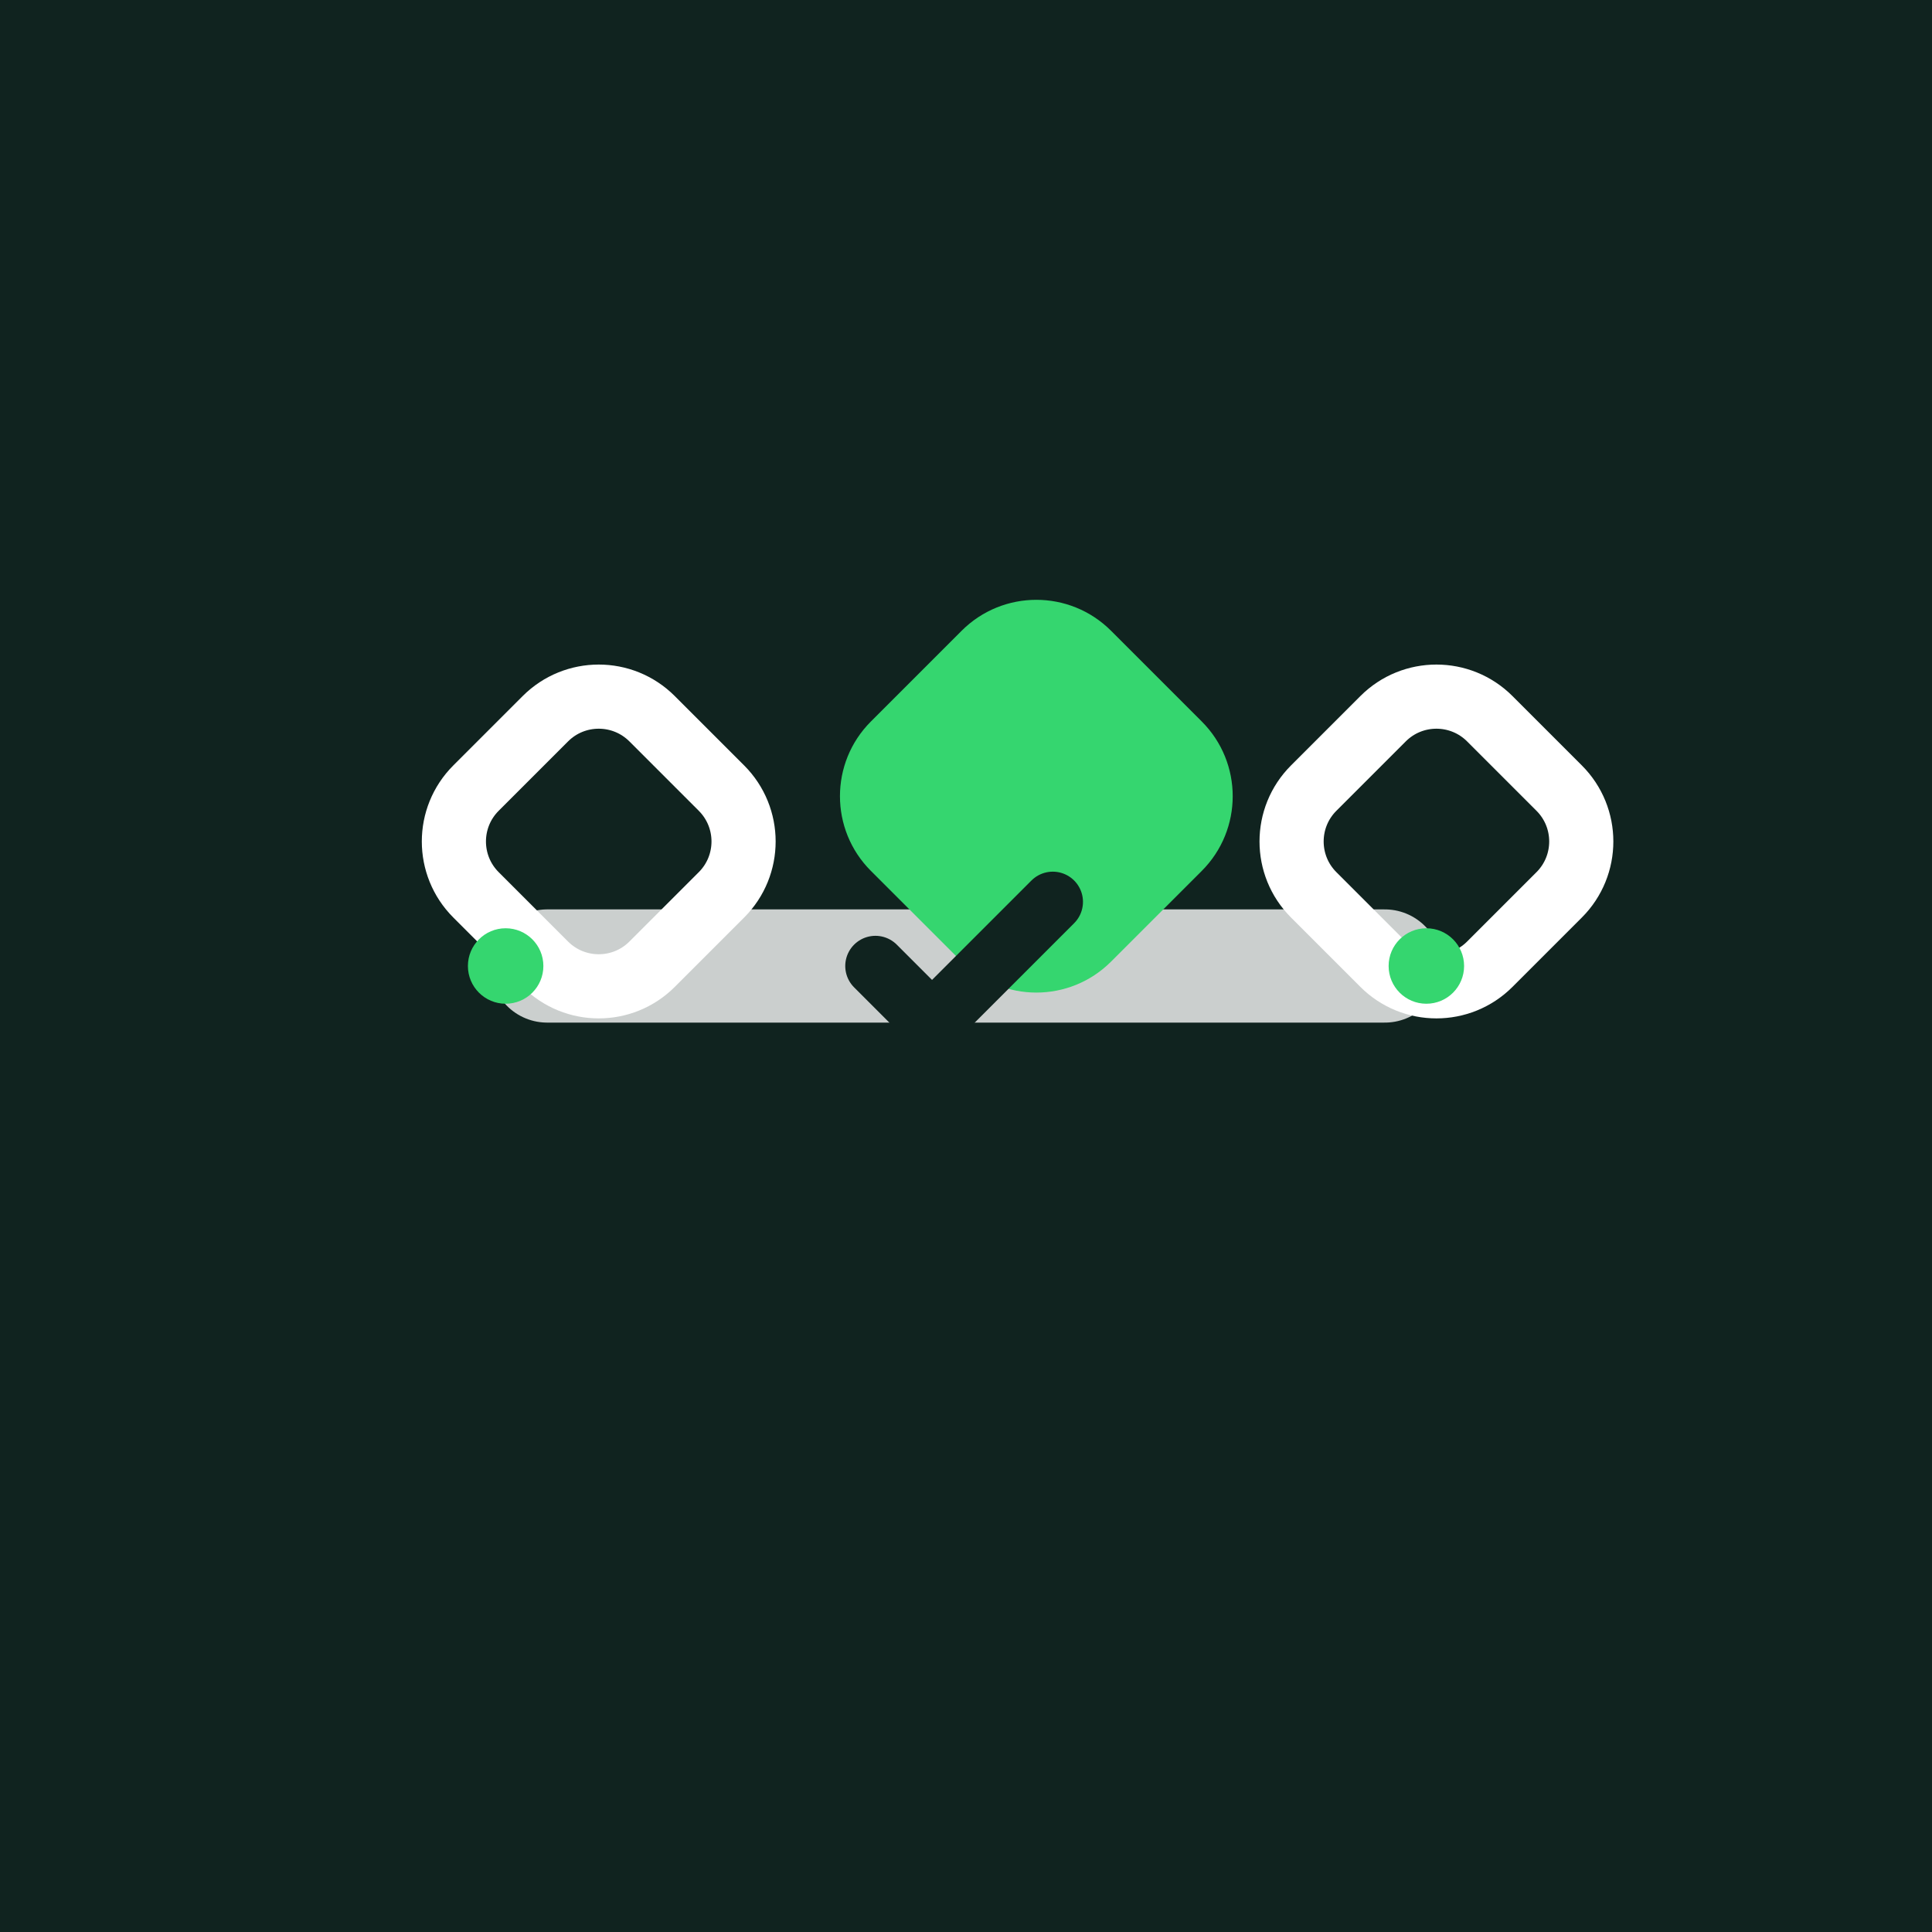
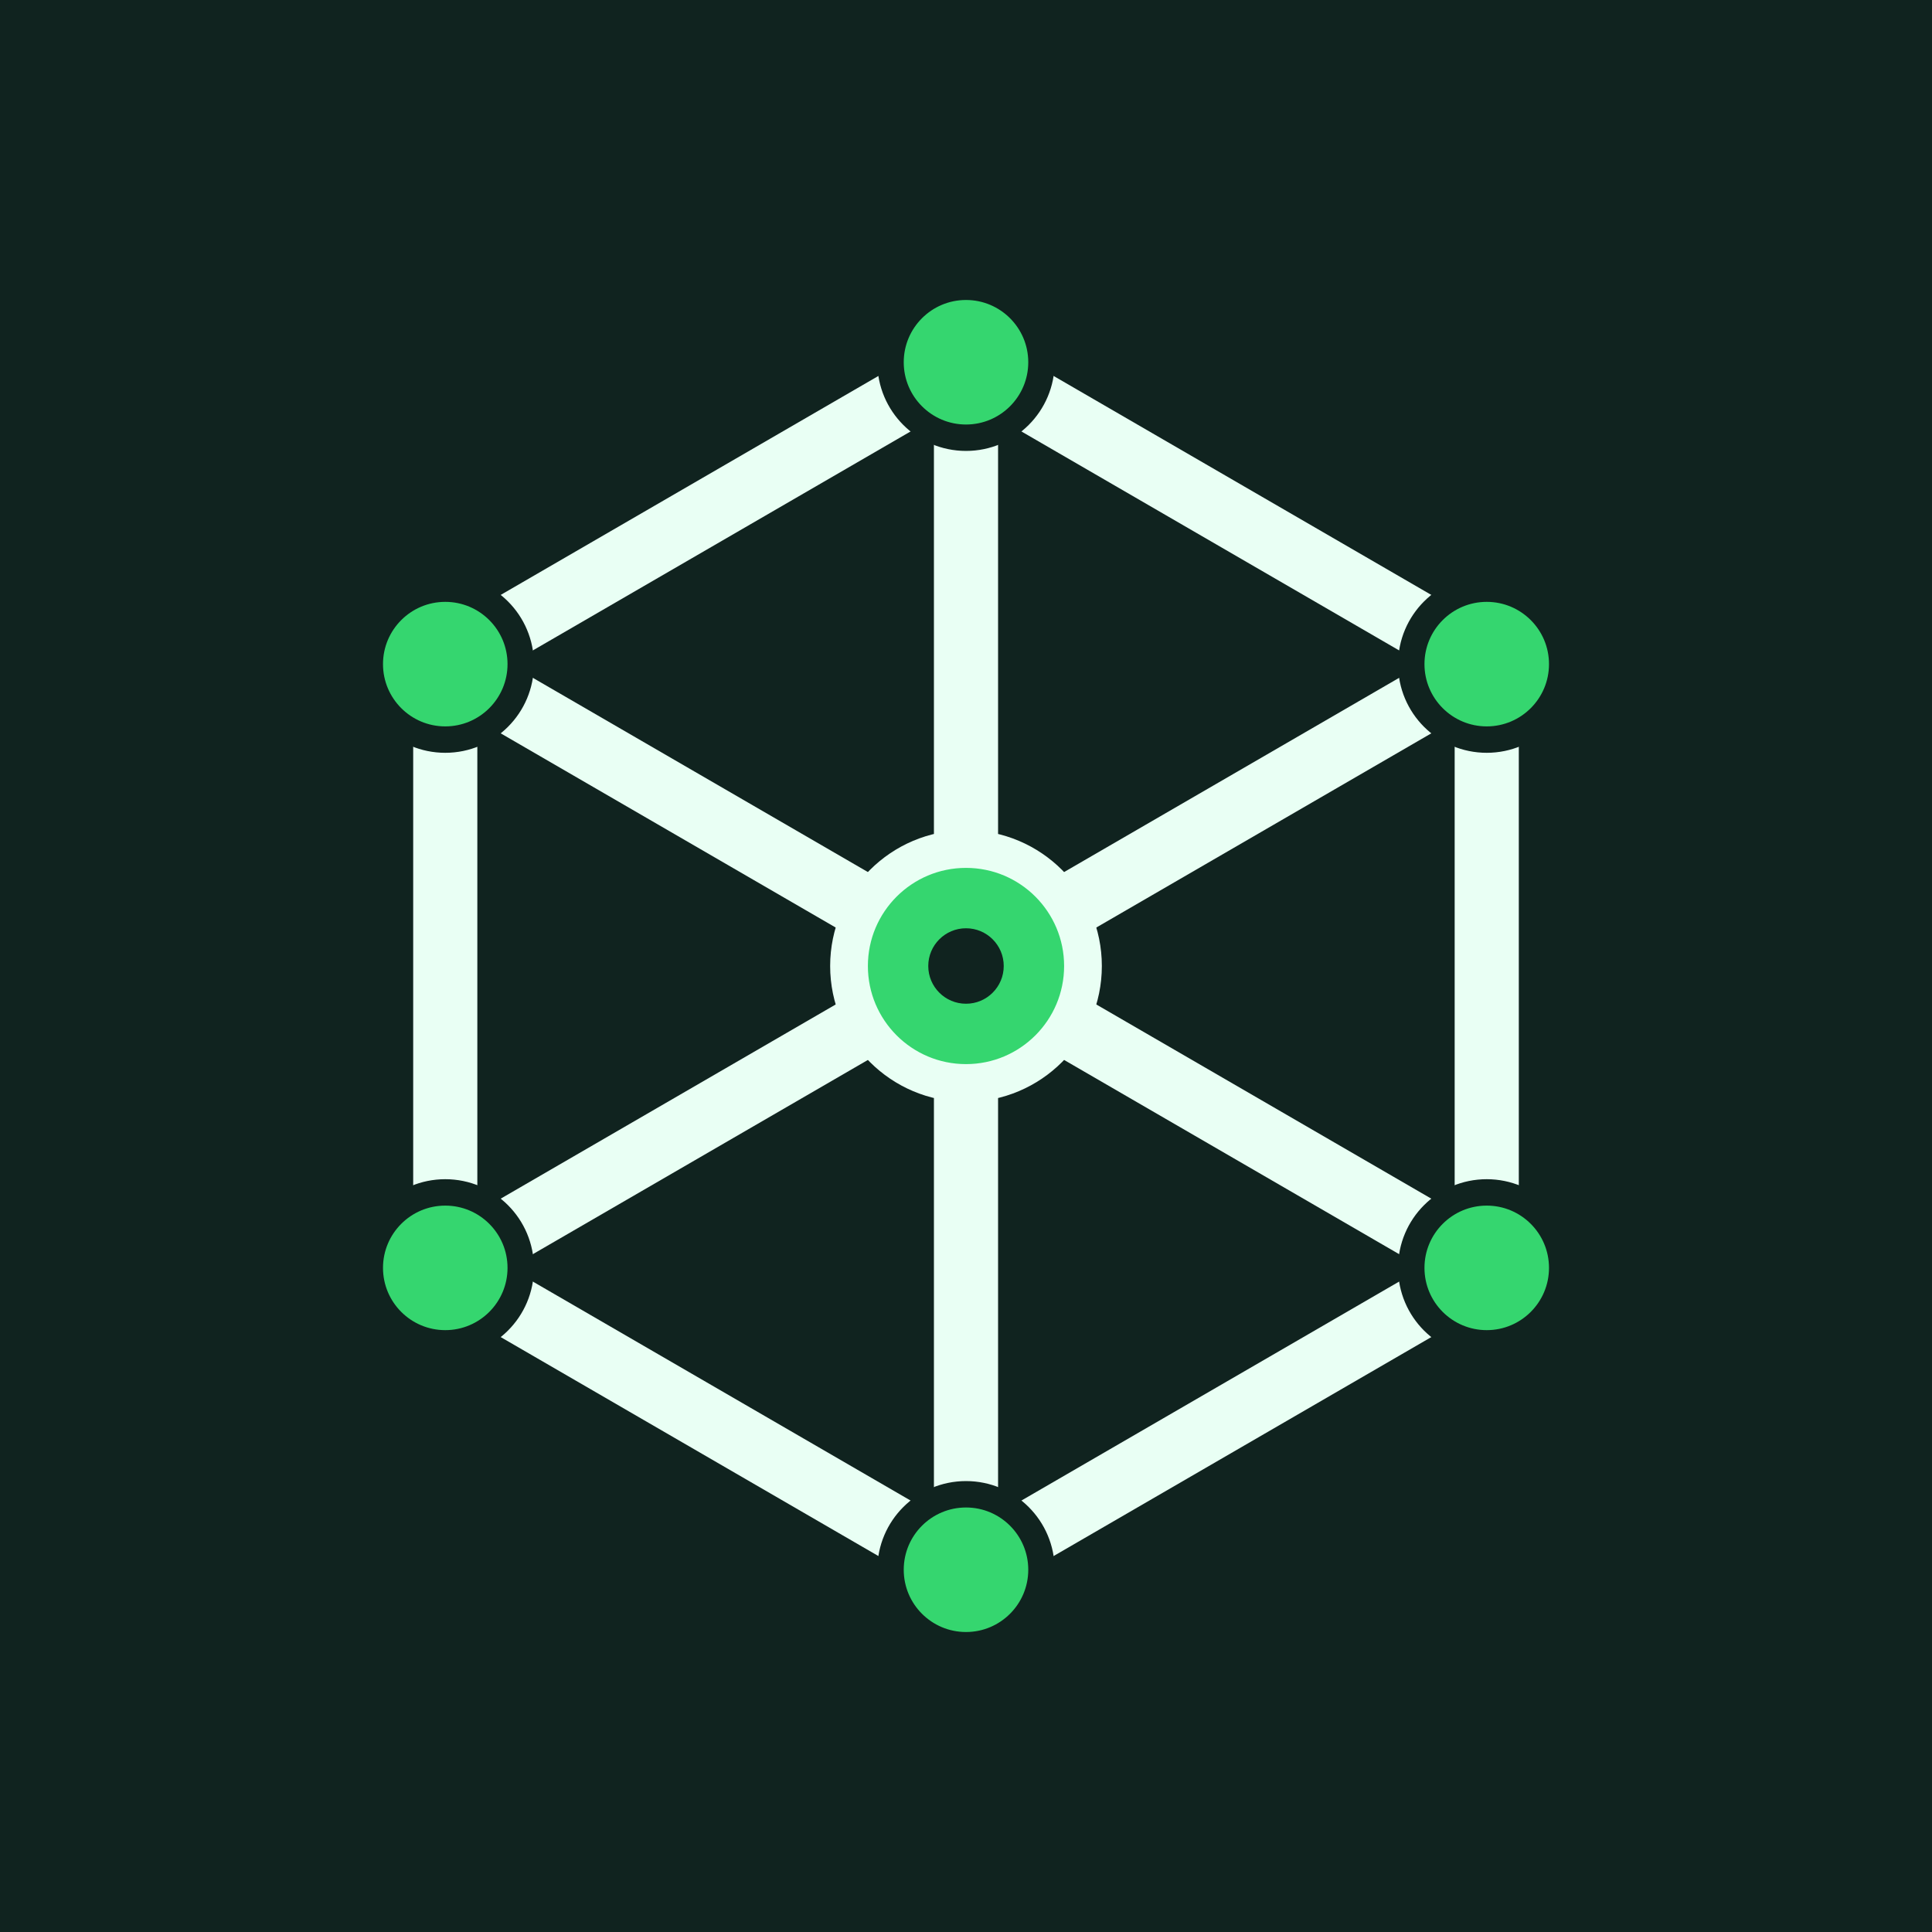
<svg xmlns="http://www.w3.org/2000/svg" viewBox="0 0 512 512">
  <rect width="512" height="512" fill="#10231f" />
-   <path d="M145 256h222" stroke="#fff" stroke-width="30" stroke-linecap="round" opacity=".78" />
-   <rect x="112" y="223" width="66" height="66" rx="20" transform="rotate(-45 112 223)" fill="none" stroke="#fff" stroke-width="17" />
-   <rect x="334" y="223" width="66" height="66" rx="20" transform="rotate(-45 334 223)" fill="none" stroke="#fff" stroke-width="17" />
-   <rect x="211" y="211" width="90" height="90" rx="28" transform="rotate(-45 211 211)" fill="#35d66f" />
-   <path d="m232 256 15 15 32-32" fill="none" stroke="#10231f" stroke-width="16" stroke-linecap="round" stroke-linejoin="round" />
-   <circle cx="134" cy="256" r="10" fill="#35d66f" />
-   <circle cx="378" cy="256" r="10" fill="#35d66f" />
+   <g fill="none" stroke="#e9fff4" stroke-width="17" stroke-linecap="round" stroke-linejoin="round">
+     <path d="M256 96 394 176V336L256 416 118 336V176L256 96Z" />
+     <path d="M256 256V96M256 256 394 176M256 256 394 336M256 256V416M256 256 118 336M256 256 118 176" />
+   </g>
+   <g fill="#35d66f" stroke="#10231f" stroke-width="7">
+     <circle cx="256" cy="96" r="20" />
+     <circle cx="394" cy="176" r="20" />
+     <circle cx="394" cy="336" r="20" />
+     <circle cx="256" cy="416" r="20" />
+     <circle cx="118" cy="336" r="20" />
+     <circle cx="118" cy="176" r="20" />
+   </g>
+   <circle cx="256" cy="256" r="31" fill="#35d66f" stroke="#e9fff4" stroke-width="10" />
+   <circle cx="256" cy="256" r="10" fill="#10231f" />
</svg>
